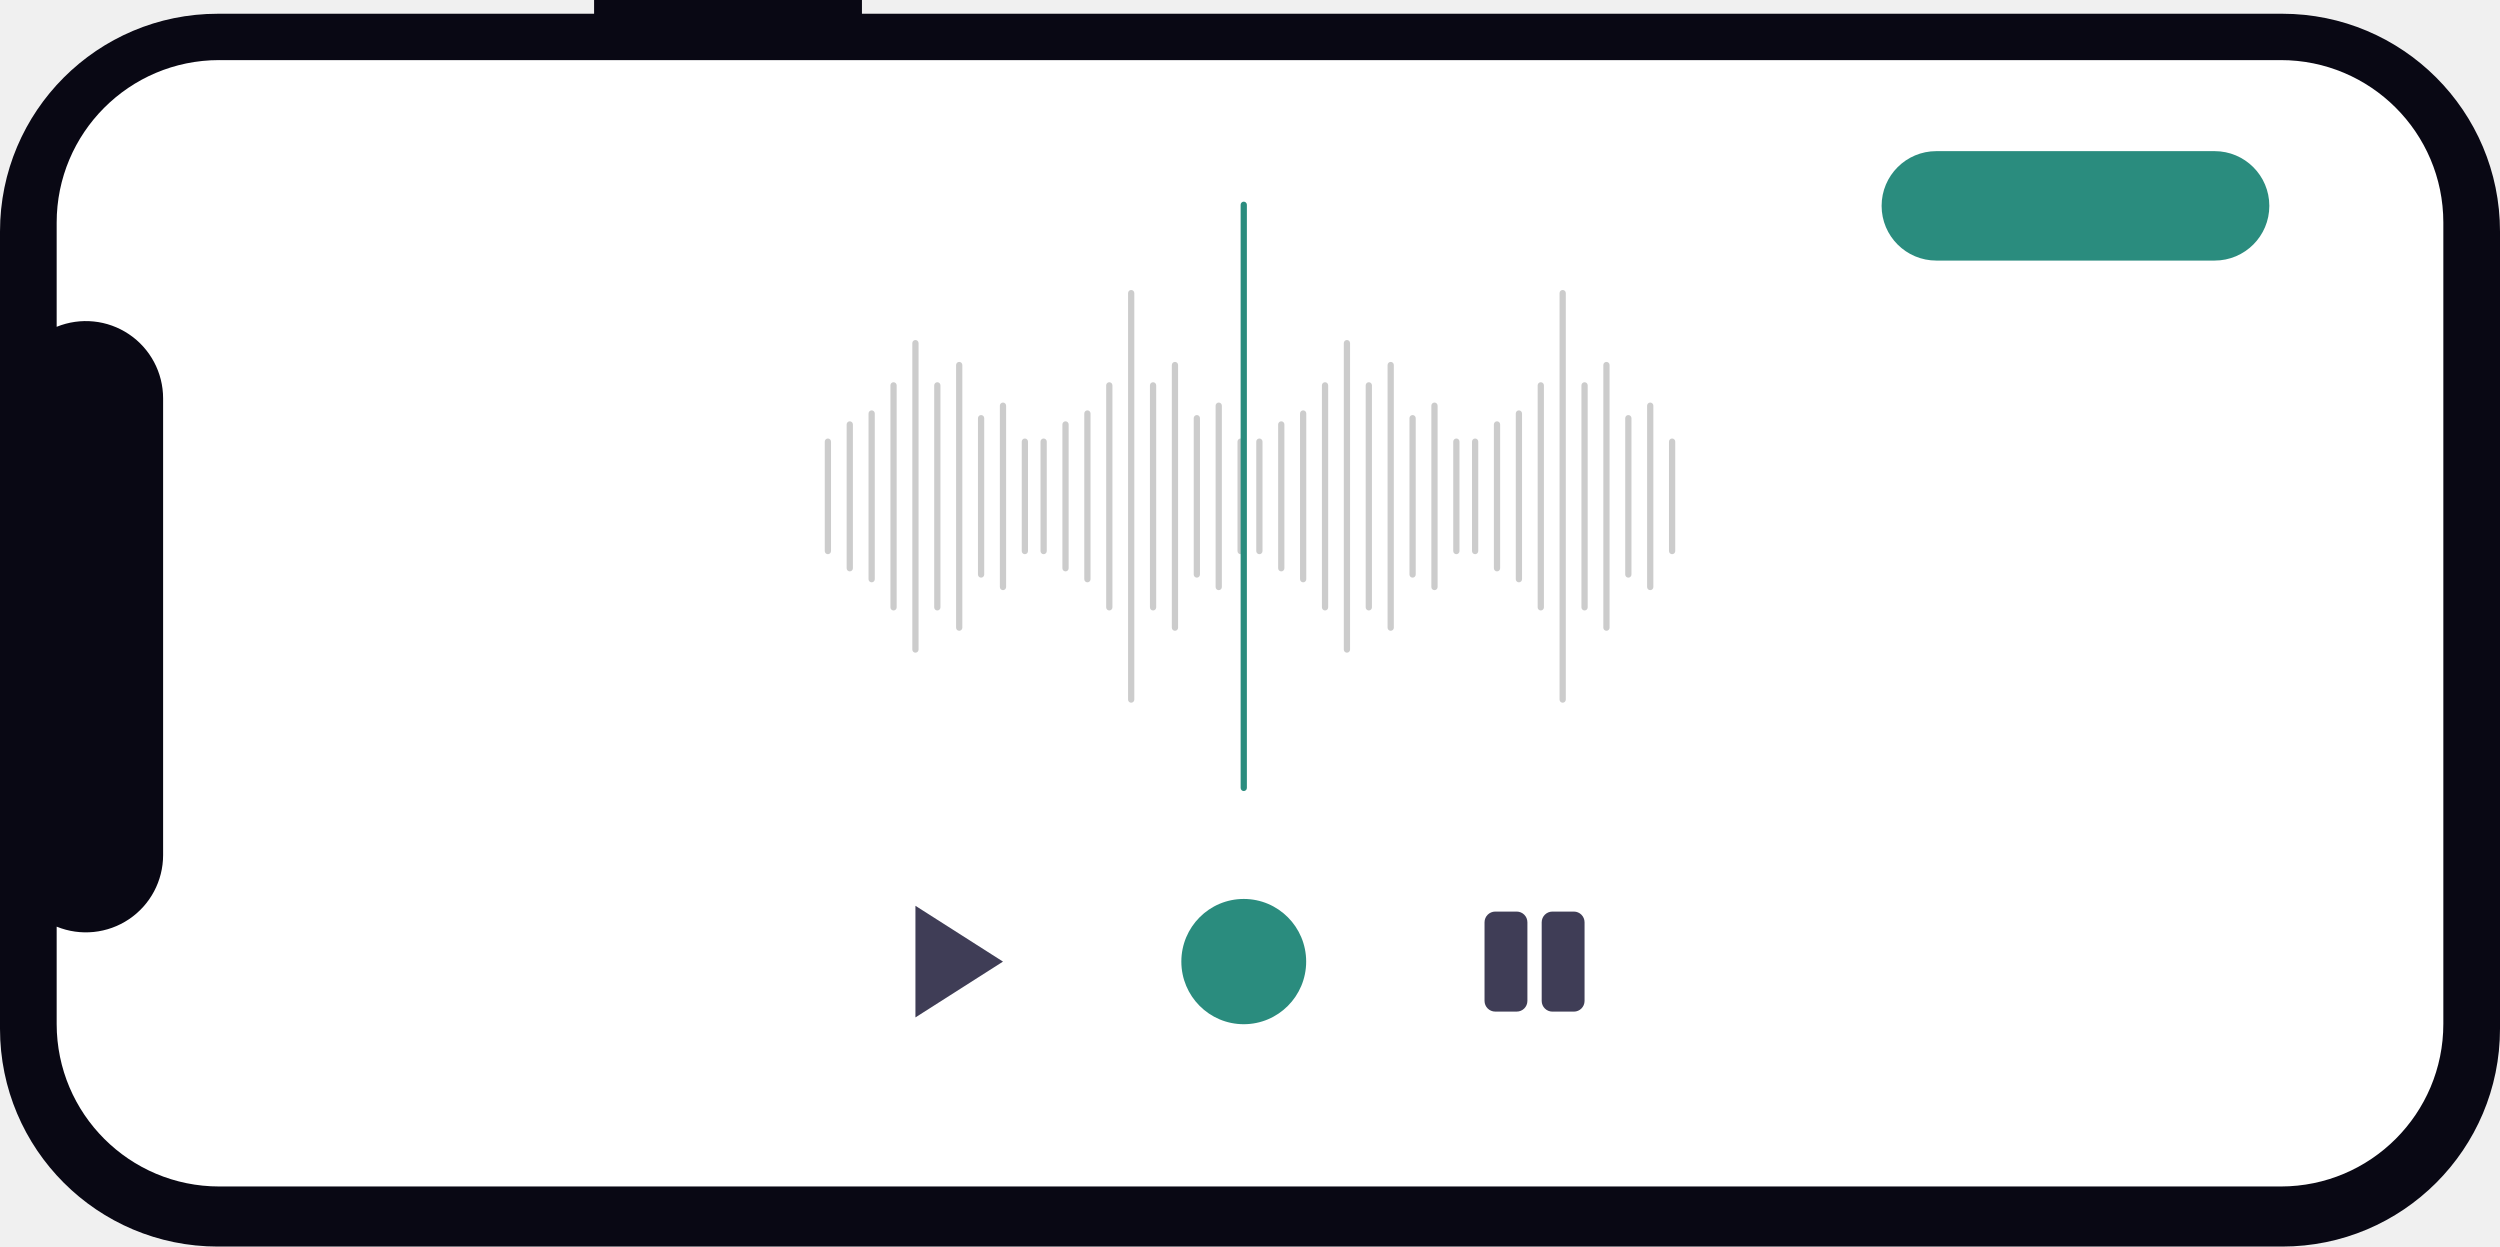
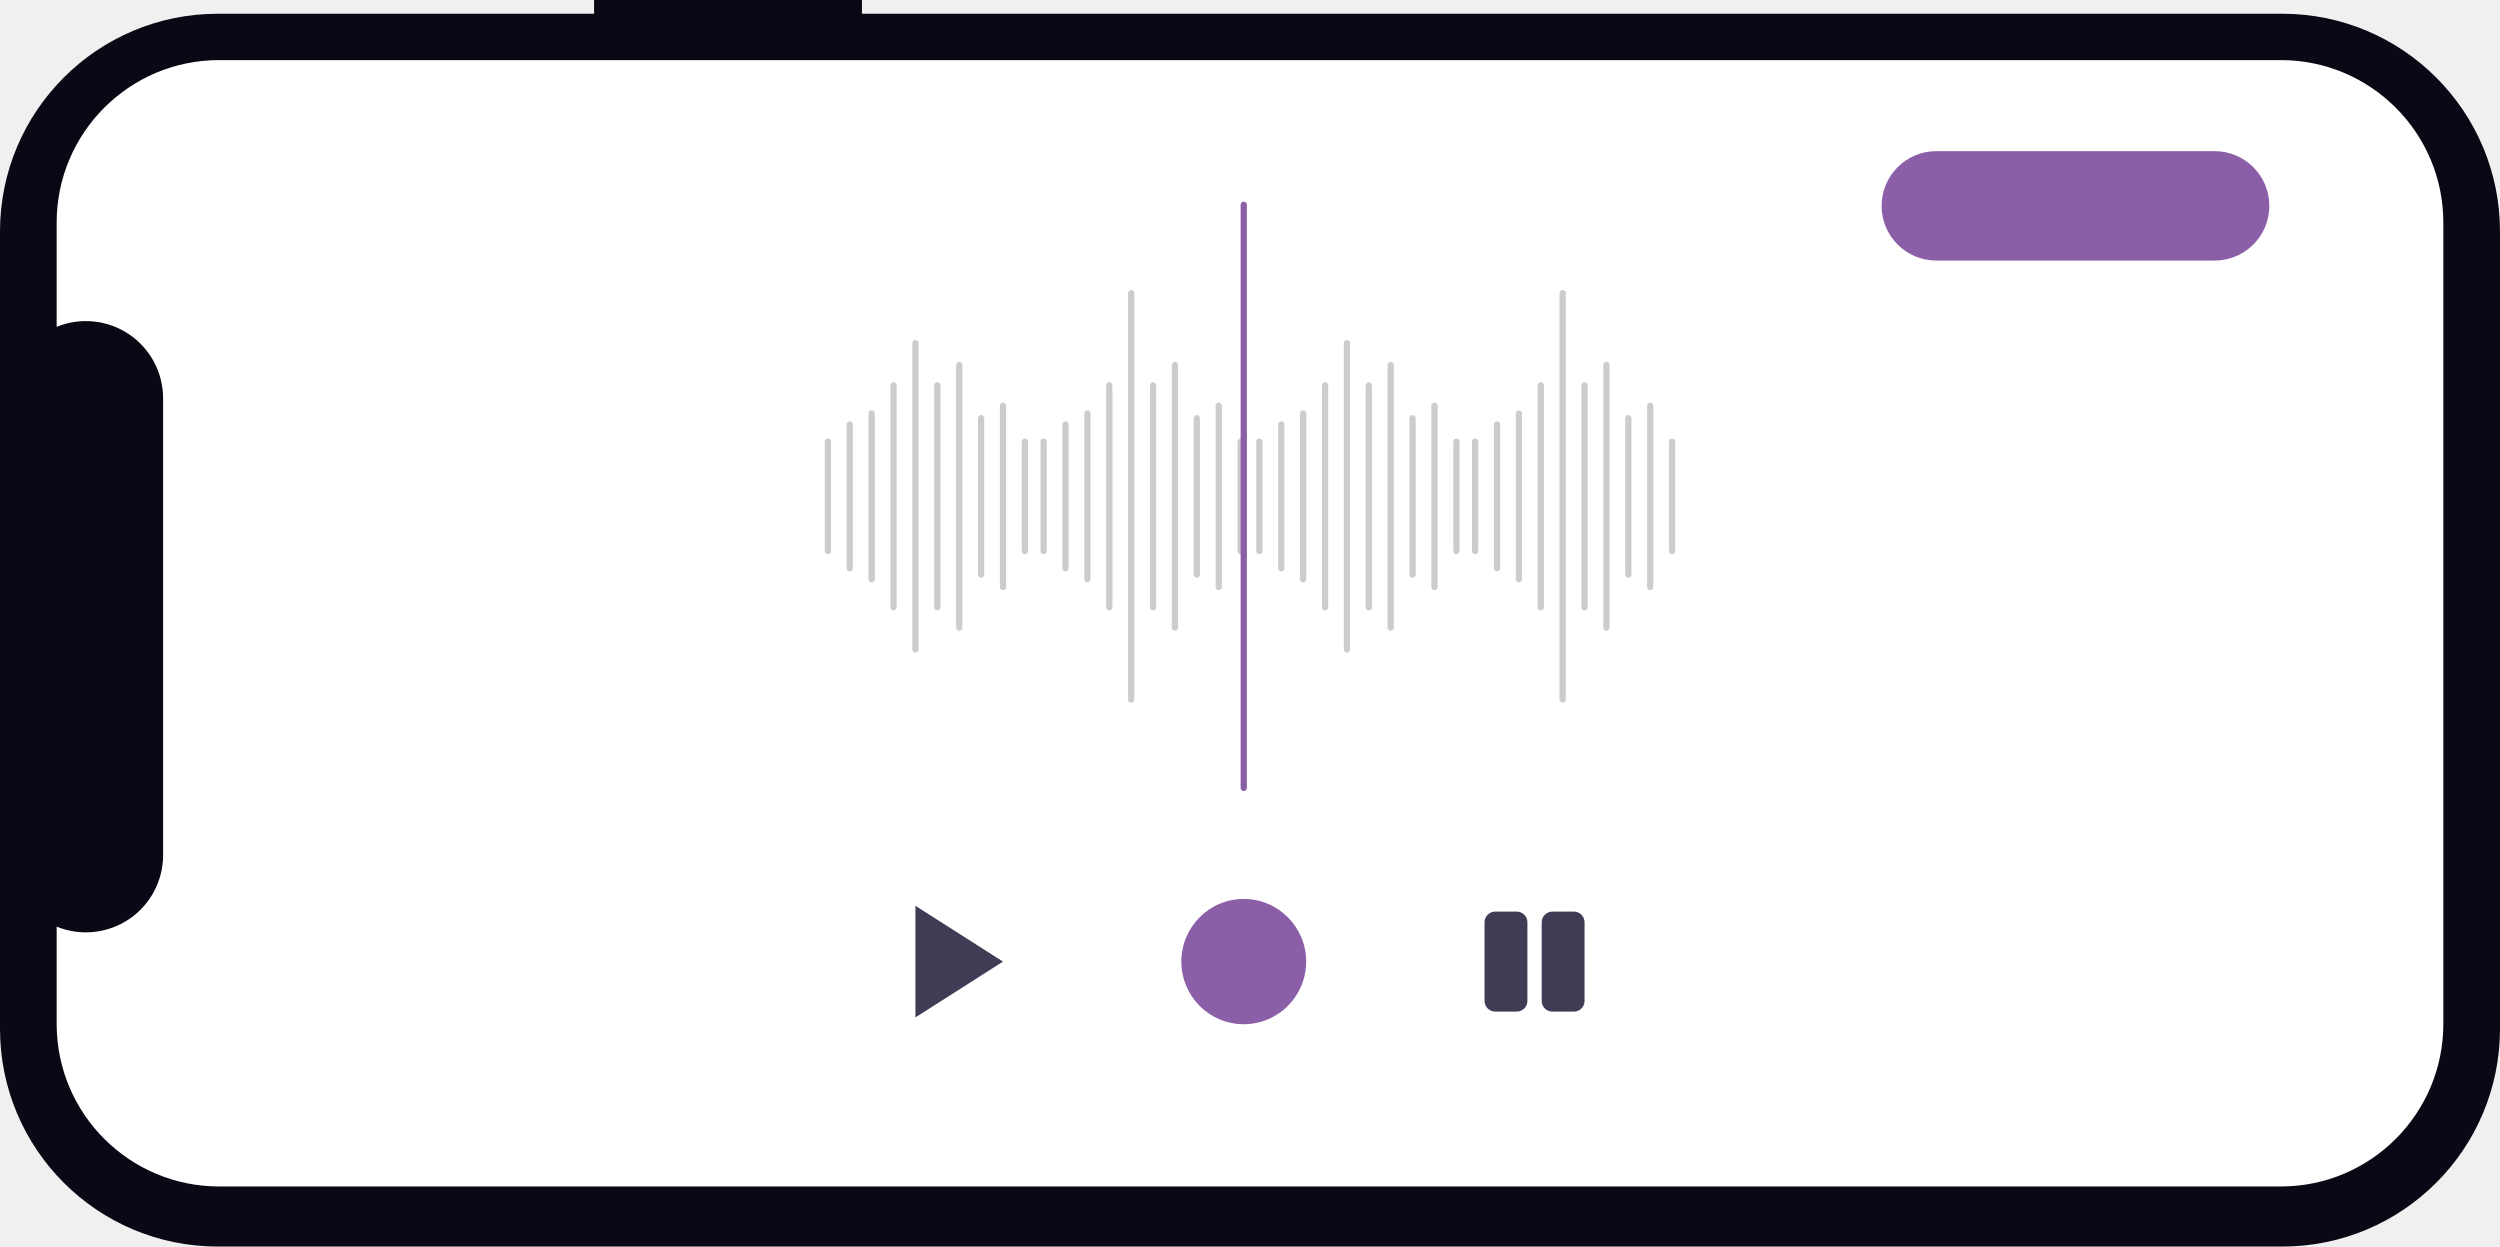
<svg xmlns="http://www.w3.org/2000/svg" viewBox="0 0 799.546 398.675">
  <g transform="translate(-102.227 -456.663)">
    <g transform="translate(102.227 855.338) rotate(-90)">
      <path d="M398.672,190h-4.394V69.654A69.653,69.653,0,0,0,324.625,0H69.653A69.654,69.654,0,0,0,0,69.651V729.892a69.654,69.654,0,0,0,69.653,69.654H324.627a69.654,69.654,0,0,0,69.654-69.654h0V275.666h4.394Z" fill="#090814" />
      <path d="M360.237,52.019V711.283A51.972,51.972,0,0,1,308.312,763.3H52.019A51.982,51.982,0,0,1,0,711.357V52.019A51.982,51.982,0,0,1,51.945,0H83.1a24.709,24.709,0,0,0,22.882,34.042H252.057A24.709,24.709,0,0,0,274.94,0h33.279a51.972,51.972,0,0,1,52.019,51.925v.093Z" transform="translate(19.217 18.124)" fill="#fff" />
    </g>
    <path d="M250.312,385.039a1,1,0,0,1-1-1v-35a1,1,0,0,1,2,0v35A1,1,0,0,1,250.312,385.039Z" transform="translate(116.688 248.866)" fill="#ccc" />
    <path d="M257.312,390.539a1,1,0,0,1-1-1v-46a1,1,0,0,1,2,0v46A1,1,0,0,1,257.312,390.539Z" transform="translate(116.688 248.866)" fill="#ccc" />
    <path d="M264.312,394.039a1,1,0,0,1-1-1v-53a1,1,0,0,1,2,0v53A1,1,0,0,1,264.312,394.039Z" transform="translate(116.688 248.866)" fill="#ccc" />
    <path d="M271.312,403.039a1,1,0,0,1-1-1v-71a1,1,0,0,1,2,0v71A1,1,0,0,1,271.312,403.039Z" transform="translate(116.688 248.866)" fill="#ccc" />
    <path d="M278.312,416.539a1,1,0,0,1-1-1v-98a1,1,0,0,1,2,0v98A1,1,0,0,1,278.312,416.539Z" transform="translate(116.688 248.866)" fill="#ccc" />
    <path d="M285.312,403.039a1,1,0,0,1-1-1v-71a1,1,0,0,1,2,0v71A1,1,0,0,1,285.312,403.039Z" transform="translate(116.688 248.866)" fill="#ccc" />
    <path d="M292.312,409.539a1,1,0,0,1-1-1v-84a1,1,0,0,1,2,0v84A1,1,0,0,1,292.312,409.539Z" transform="translate(116.688 248.866)" fill="#ccc" />
    <path d="M299.312,392.539a1,1,0,0,1-1-1v-50a1,1,0,0,1,2,0v50A1,1,0,0,1,299.312,392.539Z" transform="translate(116.688 248.866)" fill="#ccc" />
    <path d="M306.312,396.539a1,1,0,0,1-1-1v-58a1,1,0,0,1,2,0v58A1,1,0,0,1,306.312,396.539Z" transform="translate(116.688 248.866)" fill="#ccc" />
    <path d="M313.312,385.039a1,1,0,0,1-1-1v-35a1,1,0,0,1,2,0v35A1,1,0,0,1,313.312,385.039Z" transform="translate(116.688 248.866)" fill="#ccc" />
    <path d="M319.312,385.039a1,1,0,0,1-1-1v-35a1,1,0,0,1,2,0v35A1,1,0,0,1,319.312,385.039Z" transform="translate(116.688 248.866)" fill="#ccc" />
    <path d="M326.312,390.539a1,1,0,0,1-1-1v-46a1,1,0,0,1,2,0v46A1,1,0,0,1,326.312,390.539Z" transform="translate(116.688 248.866)" fill="#ccc" />
    <path d="M333.312,394.039a1,1,0,0,1-1-1v-53a1,1,0,0,1,2,0v53A1,1,0,0,1,333.312,394.039Z" transform="translate(116.688 248.866)" fill="#ccc" />
    <path d="M340.312,403.039a1,1,0,0,1-1-1v-71a1,1,0,0,1,2,0v71A1,1,0,0,1,340.312,403.039Z" transform="translate(116.688 248.866)" fill="#ccc" />
    <path d="M347.312,432.539a1,1,0,0,1-1-1v-130a1,1,0,0,1,2,0v130A1,1,0,0,1,347.312,432.539Z" transform="translate(116.688 248.866)" fill="#ccc" />
    <path d="M354.312,403.039a1,1,0,0,1-1-1v-71a1,1,0,0,1,2,0v71A1,1,0,0,1,354.312,403.039Z" transform="translate(116.688 248.866)" fill="#ccc" />
    <path d="M361.312,409.539a1,1,0,0,1-1-1v-84a1,1,0,0,1,2,0v84A1,1,0,0,1,361.312,409.539Z" transform="translate(116.688 248.866)" fill="#ccc" />
    <path d="M368.312,392.539a1,1,0,0,1-1-1v-50a1,1,0,0,1,2,0v50A1,1,0,0,1,368.312,392.539Z" transform="translate(116.688 248.866)" fill="#ccc" />
    <path d="M375.312,396.539a1,1,0,0,1-1-1v-58a1,1,0,0,1,2,0v58A1,1,0,0,1,375.312,396.539Z" transform="translate(116.688 248.866)" fill="#ccc" />
    <path d="M382.312,385.039a1,1,0,0,1-1-1v-35a1,1,0,0,1,2,0v35A1,1,0,0,1,382.312,385.039Z" transform="translate(116.688 248.866)" fill="#ccc" />
    <path d="M388.312,385.039a1,1,0,0,1-1-1v-35a1,1,0,0,1,2,0v35A1,1,0,0,1,388.312,385.039Z" transform="translate(116.688 248.866)" fill="#ccc" />
    <path d="M395.312,390.539a1,1,0,0,1-1-1v-46a1,1,0,0,1,2,0v46A1,1,0,0,1,395.312,390.539Z" transform="translate(116.688 248.866)" fill="#ccc" />
    <path d="M402.312,394.039a1,1,0,0,1-1-1v-53a1,1,0,0,1,2,0v53A1,1,0,0,1,402.312,394.039Z" transform="translate(116.688 248.866)" fill="#ccc" />
    <path d="M409.312,403.039a1,1,0,0,1-1-1v-71a1,1,0,0,1,2,0v71A1,1,0,0,1,409.312,403.039Z" transform="translate(116.688 248.866)" fill="#ccc" />
    <path d="M416.312,416.539a1,1,0,0,1-1-1v-98a1,1,0,0,1,2,0v98A1,1,0,0,1,416.312,416.539Z" transform="translate(116.688 248.866)" fill="#ccc" />
-     <path d="M421.312,460.789a1,1,0,0,1-1-1v-186.5a1,1,0,0,1,2,0v186.5A1,1,0,0,1,421.312,460.789Z" transform="translate(78.691 248.866)" fill="#2a8c7e" />
+     <path d="M421.312,460.789a1,1,0,0,1-1-1v-186.5a1,1,0,0,1,2,0v186.5A1,1,0,0,1,421.312,460.789Z" transform="translate(78.691 248.866)" fill="#8b5fa8" />
    <path d="M423.312,403.039a1,1,0,0,1-1-1v-71a1,1,0,0,1,2,0v71A1,1,0,0,1,423.312,403.039Z" transform="translate(116.688 248.866)" fill="#ccc" />
    <path d="M430.312,409.539a1,1,0,0,1-1-1v-84a1,1,0,0,1,2,0v84A1,1,0,0,1,430.312,409.539Z" transform="translate(116.688 248.866)" fill="#ccc" />
    <path d="M437.312,392.539a1,1,0,0,1-1-1v-50a1,1,0,0,1,2,0v50A1,1,0,0,1,437.312,392.539Z" transform="translate(116.688 248.866)" fill="#ccc" />
    <path d="M444.312,396.539a1,1,0,0,1-1-1v-58a1,1,0,0,1,2,0v58A1,1,0,0,1,444.312,396.539Z" transform="translate(116.688 248.866)" fill="#ccc" />
    <path d="M451.312,385.039a1,1,0,0,1-1-1v-35a1,1,0,0,1,2,0v35A1,1,0,0,1,451.312,385.039Z" transform="translate(116.688 248.866)" fill="#ccc" />
    <path d="M457.312,385.039a1,1,0,0,1-1-1v-35a1,1,0,0,1,2,0v35A1,1,0,0,1,457.312,385.039Z" transform="translate(116.688 248.866)" fill="#ccc" />
    <path d="M464.312,390.539a1,1,0,0,1-1-1v-46a1,1,0,0,1,2,0v46A1,1,0,0,1,464.312,390.539Z" transform="translate(116.688 248.866)" fill="#ccc" />
    <path d="M471.312,394.039a1,1,0,0,1-1-1v-53a1,1,0,0,1,2,0v53A1,1,0,0,1,471.312,394.039Z" transform="translate(116.688 248.866)" fill="#ccc" />
    <path d="M478.312,403.039a1,1,0,0,1-1-1v-71a1,1,0,0,1,2,0v71A1,1,0,0,1,478.312,403.039Z" transform="translate(116.688 248.866)" fill="#ccc" />
    <path d="M485.312,432.539a1,1,0,0,1-1-1v-130a1,1,0,0,1,2,0v130A1,1,0,0,1,485.312,432.539Z" transform="translate(116.688 248.866)" fill="#ccc" />
    <path d="M492.312,403.039a1,1,0,0,1-1-1v-71a1,1,0,0,1,2,0v71A1,1,0,0,1,492.312,403.039Z" transform="translate(116.688 248.866)" fill="#ccc" />
    <path d="M499.312,409.539a1,1,0,0,1-1-1v-84a1,1,0,0,1,2,0v84A1,1,0,0,1,499.312,409.539Z" transform="translate(116.688 248.866)" fill="#ccc" />
    <path d="M506.312,392.539a1,1,0,0,1-1-1v-50a1,1,0,0,1,2,0v50A1,1,0,0,1,506.312,392.539Z" transform="translate(116.688 248.866)" fill="#ccc" />
    <path d="M513.312,396.539a1,1,0,0,1-1-1v-58a1,1,0,0,1,2,0v58A1,1,0,0,1,513.312,396.539Z" transform="translate(116.688 248.866)" fill="#ccc" />
    <path d="M520.312,385.039a1,1,0,0,1-1-1v-35a1,1,0,0,1,2,0v35A1,1,0,0,1,520.312,385.039Z" transform="translate(116.688 248.866)" fill="#ccc" />
    <path d="M278.312,626.562v35.7l28-17.85Z" transform="translate(116.688 119.79)" fill="#3f3d56" />
-     <ellipse cx="19.96" cy="20.032" rx="19.96" ry="20.032" transform="translate(480.043 744.162)" fill="#2a8c7e" />
+     <ellipse cx="19.96" cy="20.032" rx="19.96" ry="20.032" transform="translate(480.043 744.162)" fill="#8b5fa8" />
    <path d="M470.6,660.4h-6.85a3.43,3.43,0,0,1-3.43-3.42v-25.14a3.44,3.44,0,0,1,3.43-3.43h6.85a3.43,3.43,0,0,1,3.43,3.43v25.15a3.42,3.42,0,0,1-3.43,3.41Zm21.71-3.41v-25.15a3.43,3.43,0,0,0-3.42-3.43h-6.86a3.44,3.44,0,0,0-3.43,3.43v25.15a3.43,3.43,0,0,0,3.43,3.42h6.86a3.42,3.42,0,0,0,3.42-3.42Z" transform="translate(116.688 119.79)" fill="#3f3d56" />
-     <path d="M17.5,0h89a17.5,17.5,0,0,1,0,35h-89a17.5,17.5,0,0,1,0-35Z" transform="translate(704 505)" fill="#2a8c7e" />
+     <path d="M17.5,0h89a17.5,17.5,0,0,1,0,35h-89a17.5,17.5,0,0,1,0-35Z" transform="translate(704 505)" fill="#8b5fa8" />
  </g>
</svg>
